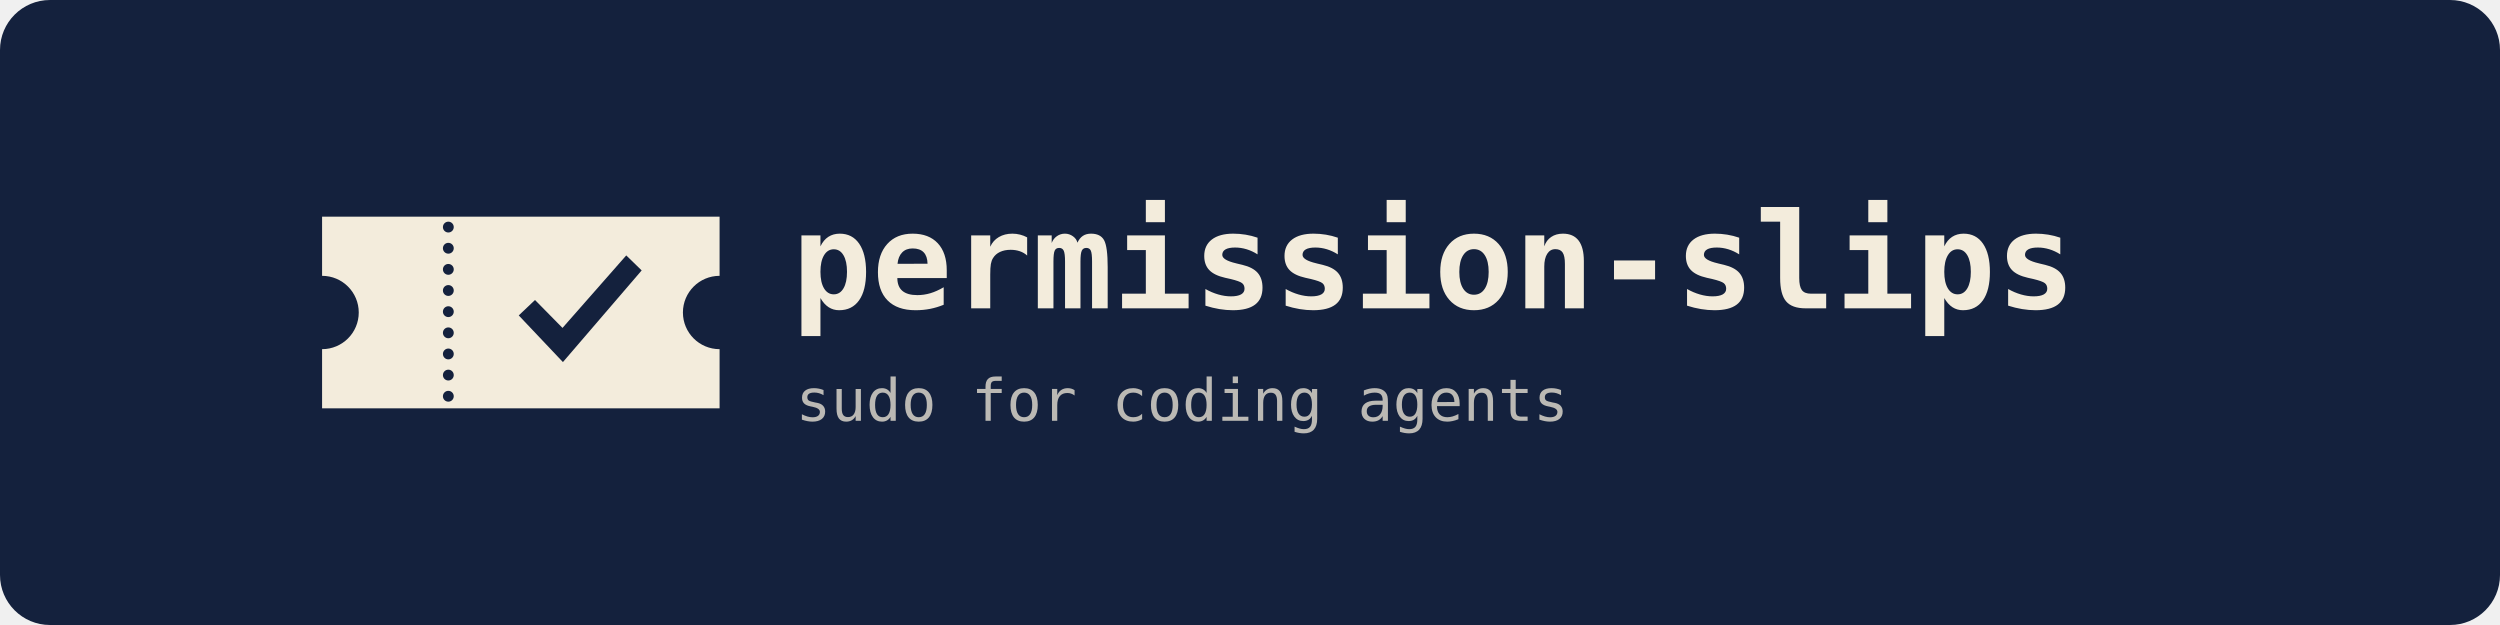
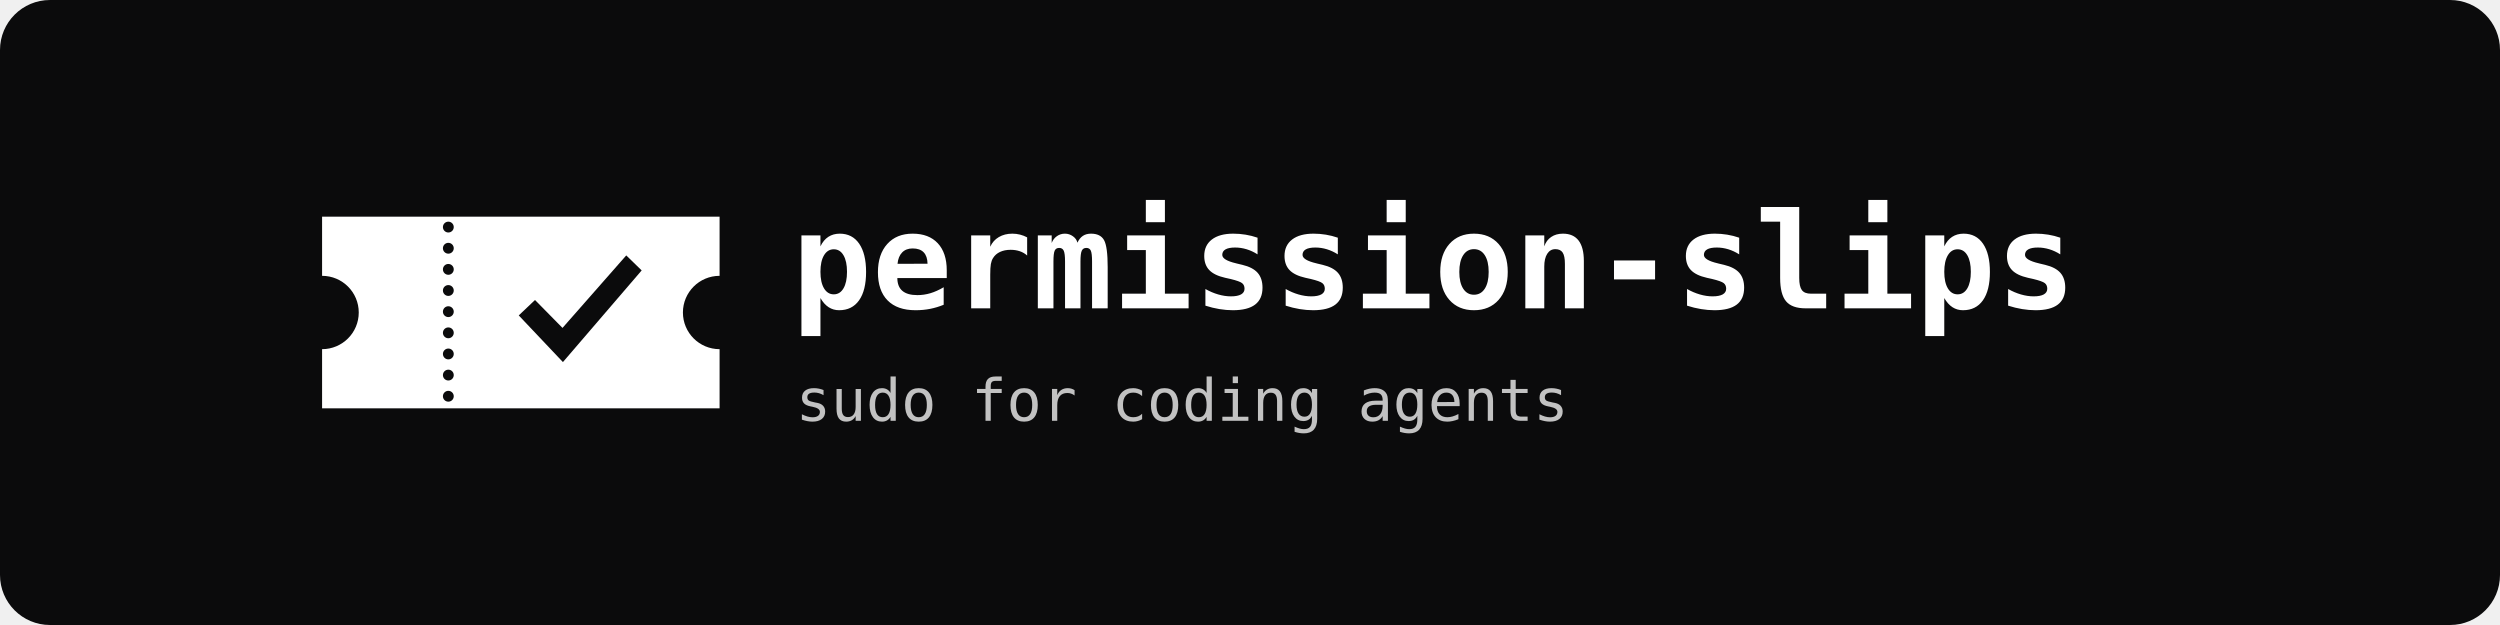
<svg xmlns="http://www.w3.org/2000/svg" viewBox="0 0 1200 300" width="1200" height="300">
-   <rect width="1200" height="300" rx="24" fill="#14213d" />
+   <rect width="1200" height="300" rx="24" fill="#0b0b0c" />
  <g transform="translate(150 50) scale(0.2) translate(-127 -127)">
-     <path d="M150 397H1104V539A88 88 0 0 0 1104 715V857H150V715A88 88 0 0 0 150 539Z" fill="#f3ecdc" />
-     <g fill="#14213d">
+     <path d="M150 397H1104V539A88 88 0 0 0 1104 715V857H150V715A88 88 0 0 0 150 539Z" fill="#ffffff" />
+     <g fill="#0b0b0c">
      <circle cx="453" cy="422.0" r="13" />
      <circle cx="453" cy="472.8" r="13" />
      <circle cx="453" cy="523.5" r="13" />
      <circle cx="453" cy="574.2" r="13" />
      <circle cx="453" cy="625.0" r="13" />
      <circle cx="453" cy="675.8" r="13" />
      <circle cx="453" cy="726.5" r="13" />
      <circle cx="453" cy="777.2" r="13" />
      <circle cx="453" cy="828.0" r="13" />
    </g>
-     <path d="M622 634L661 597L727 664L880 490L917 526L728 746Z" fill="#14213d" />
+     <path d="M622 634L661 597L727 664L880 490L917 526L728 746Z" fill="#0b0b0c" />
  </g>
-   <text x="380" y="148" font-family="ui-monospace,SFMono-Regular,Menlo,Consolas,monospace" font-size="64" font-weight="700" fill="#f3ecdc">permission-slips</text>
-   <text x="382" y="202" font-family="ui-monospace,SFMono-Regular,Menlo,Consolas,monospace" font-size="28" fill="#f3ecdc" opacity=".75">sudo for coding agents</text>
+   <text x="380" y="148" font-family="ui-monospace,SFMono-Regular,Menlo,Consolas,monospace" font-size="64" font-weight="700" fill="#ffffff">permission-slips</text>
+   <text x="382" y="202" font-family="ui-monospace,SFMono-Regular,Menlo,Consolas,monospace" font-size="28" fill="#ffffff" opacity=".75">sudo for coding agents</text>
</svg>
